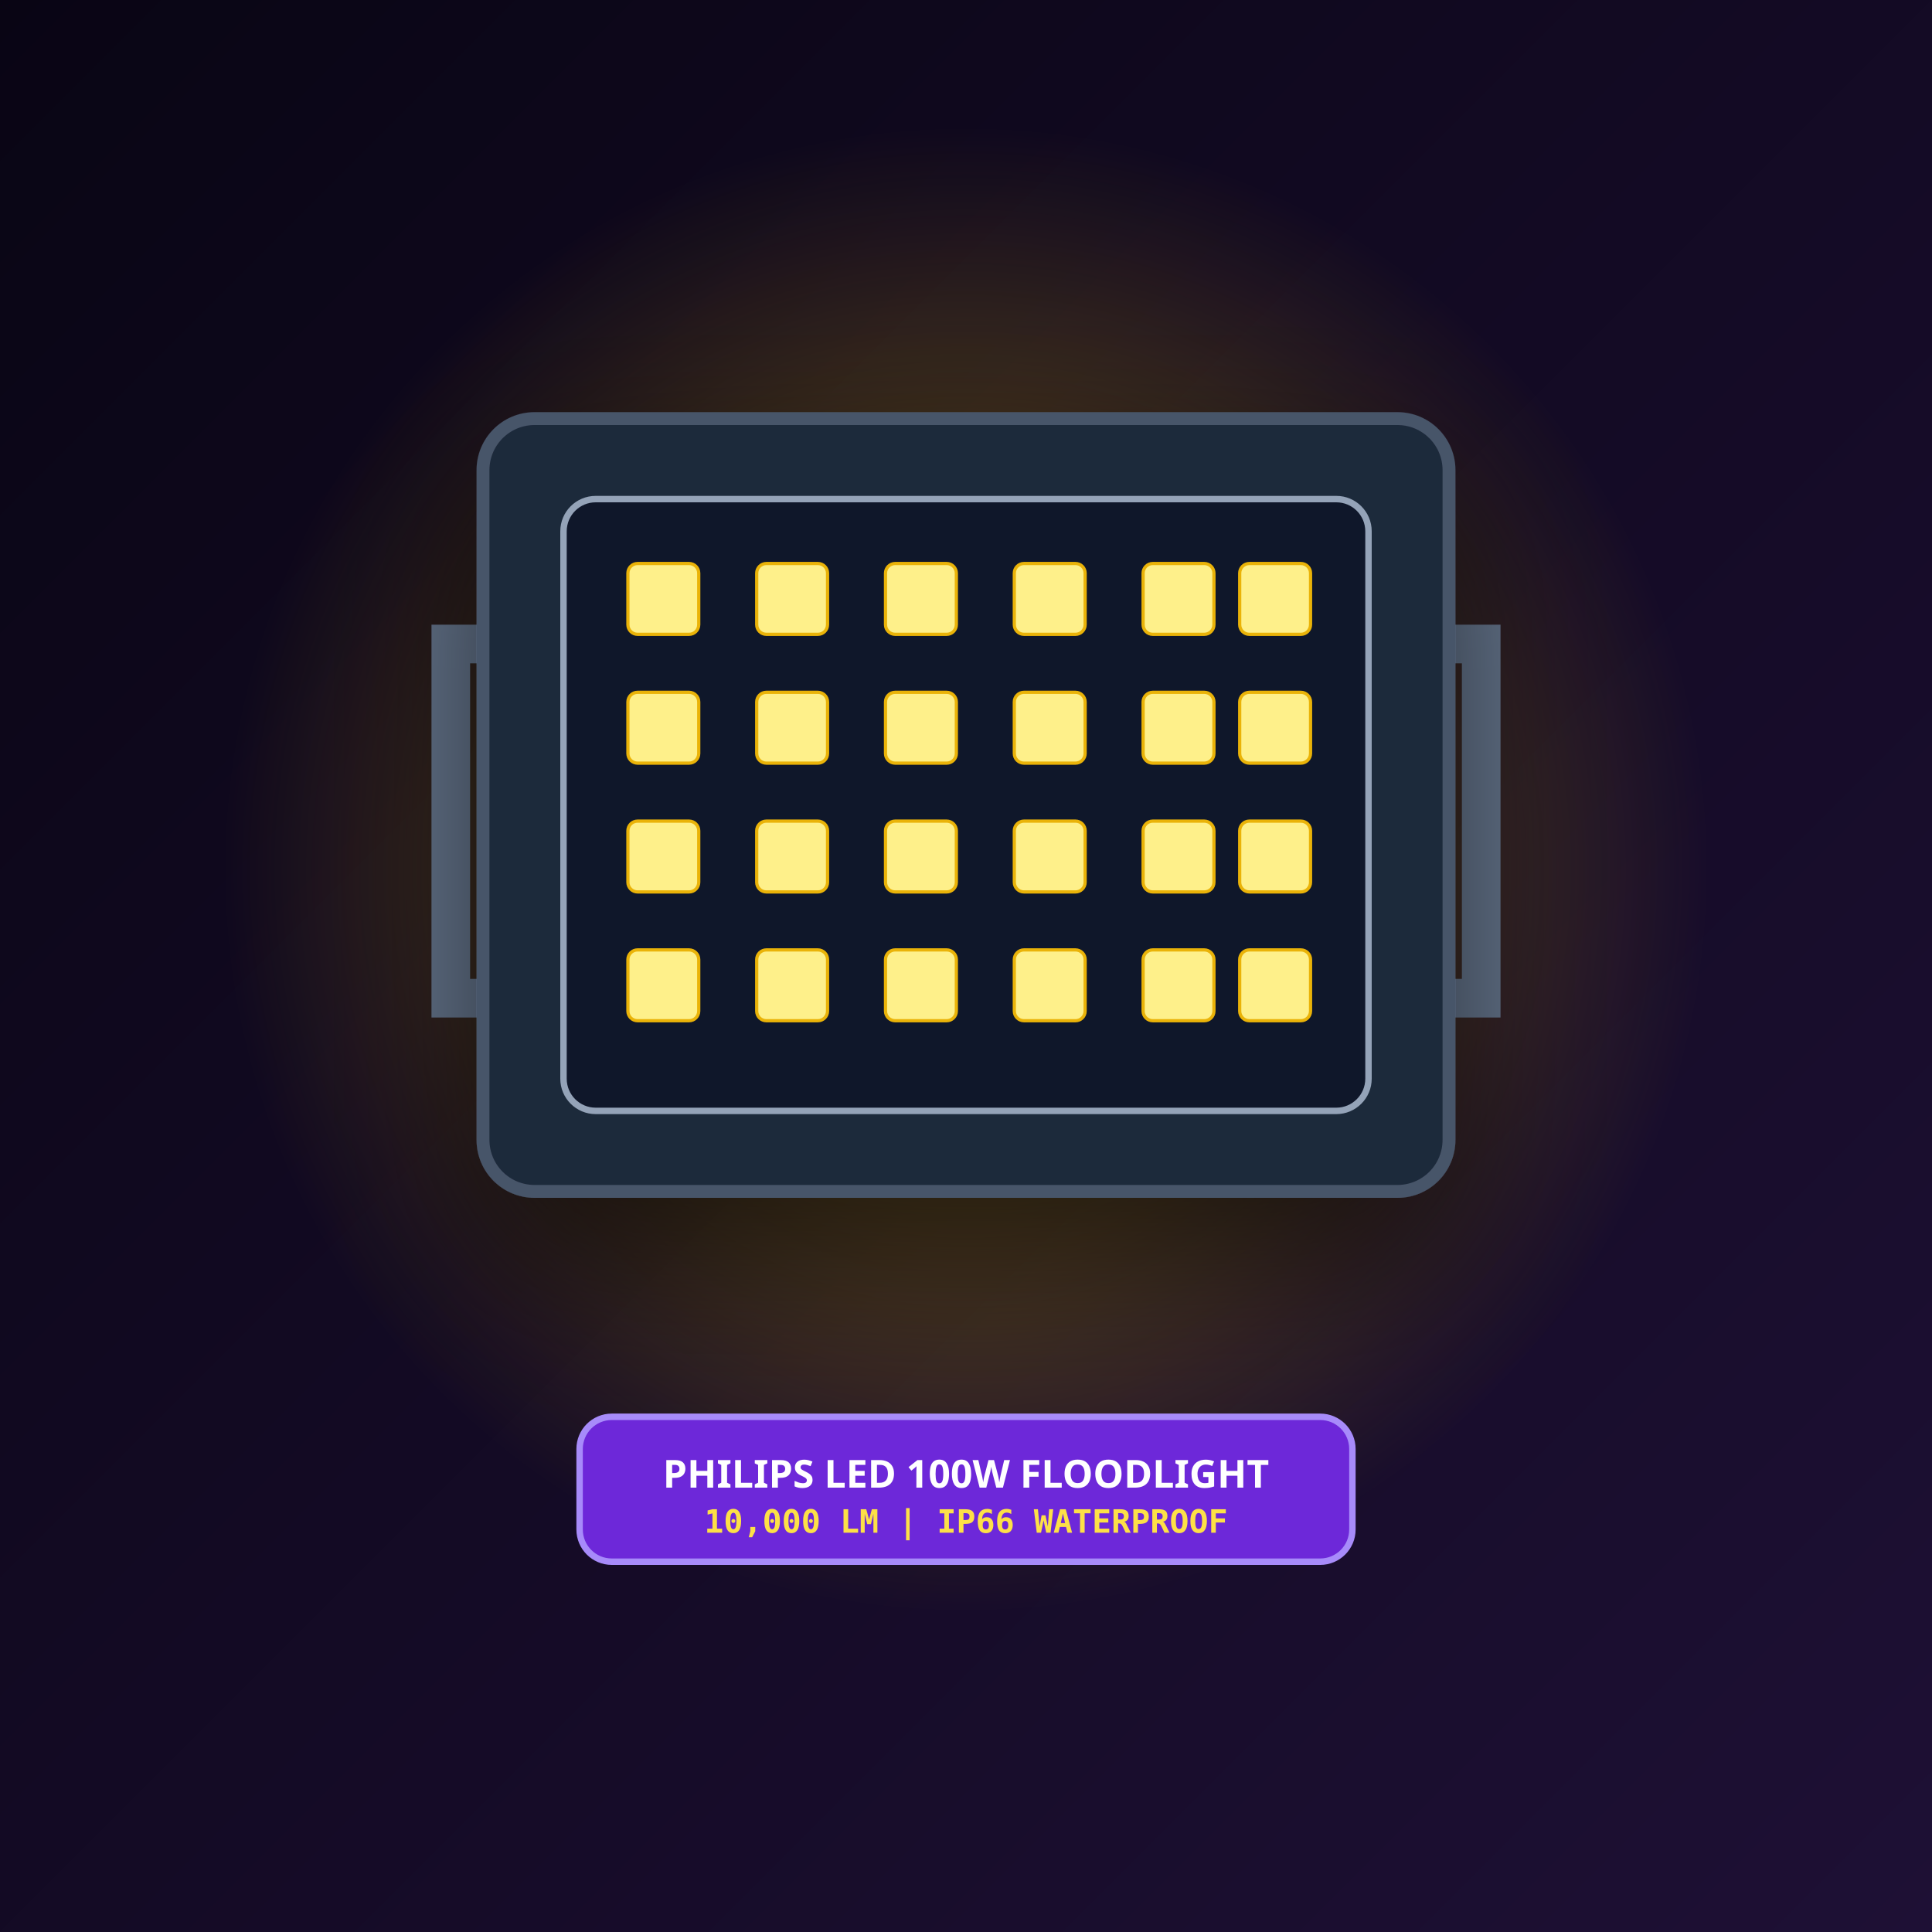
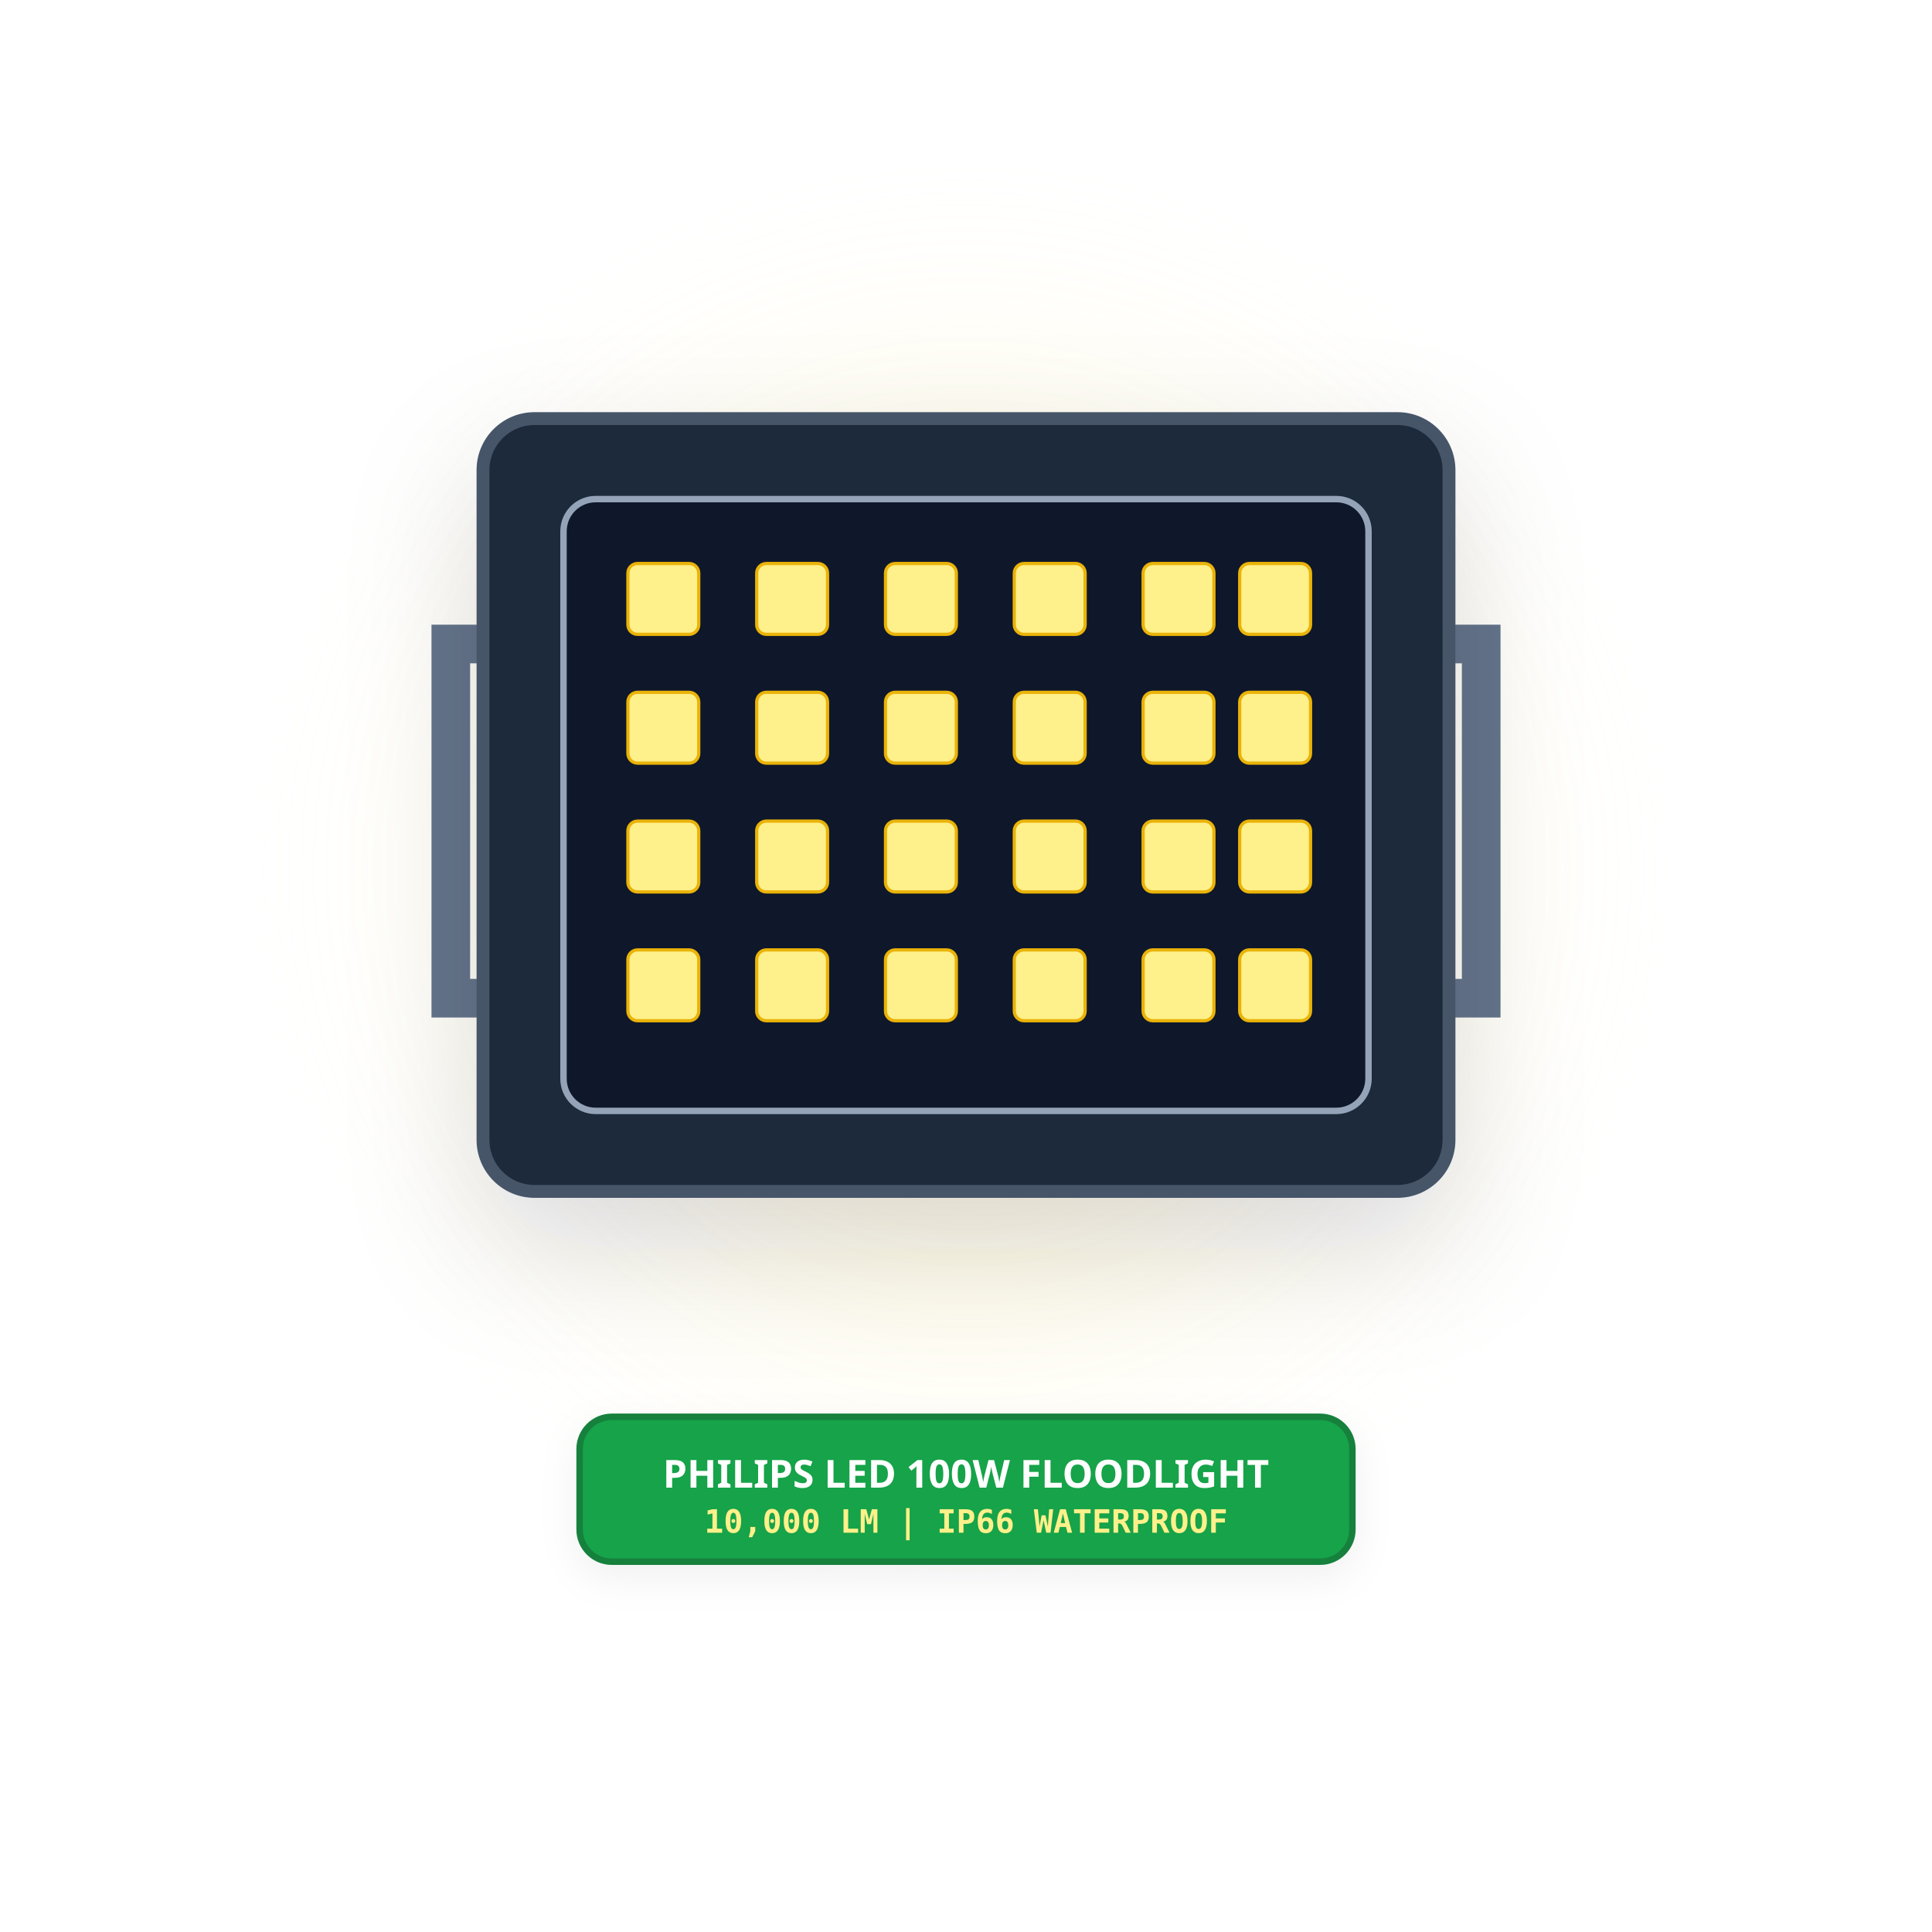
<svg xmlns="http://www.w3.org/2000/svg" viewBox="0 0 600 600" width="100%" height="100%">
  <defs>
-     <linearGradient id="lightBg" x1="0%" y1="0%" x2="100%" y2="100%">
-       <stop offset="0%" stop-color="#090514" />
-       <stop offset="100%" stop-color="#1E1035" />
-     </linearGradient>
    <radialGradient id="lightBeam" cx="50%" cy="50%" r="50%">
-       <stop offset="0%" stop-color="#FEF08A" stop-opacity="0.8" />
-       <stop offset="40%" stop-color="#FACC15" stop-opacity="0.3" />
-       <stop offset="100%" stop-color="#EAB308" stop-opacity="0" />
+       <stop offset="0%" stop-color="#FEF08A" stop-opacity="0.35" />
+       <stop offset="50%" stop-color="#FDE047" stop-opacity="0.12" />
+       <stop offset="100%" stop-color="#FFFFFF" stop-opacity="0" />
    </radialGradient>
  </defs>
-   <rect width="600" height="600" fill="url(#lightBg)" />
+   <rect width="600" height="600" fill="#FFFFFF" />
  <circle cx="300" cy="270" r="230" fill="url(#lightBeam)" />
  <g transform="translate(150, 130)">
    <path d="M 30 180 L -10 180 L -10 70 L 30 70" fill="none" stroke="#64748B" stroke-width="12" stroke-linecap="round" />
    <path d="M 270 180 L 310 180 L 310 70 L 270 70" fill="none" stroke="#64748B" stroke-width="12" stroke-linecap="round" />
-     <rect width="300" height="240" rx="16" fill="#1E293B" stroke="#475569" stroke-width="4" filter="drop-shadow(0 20px 25px rgba(0,0,0,0.6))" />
+     <rect width="300" height="240" rx="16" fill="#1E293B" stroke="#475569" stroke-width="4" filter="drop-shadow(0 16px 20px rgba(15,23,42,0.14))" />
    <rect x="25" y="25" width="250" height="190" rx="10" fill="#0F172A" stroke="#94A3B8" stroke-width="2" />
    <g fill="#FEF08A" stroke="#EAB308" stroke-width="1">
      <rect x="45" y="45" width="22" height="22" rx="3" />
      <rect x="85" y="45" width="22" height="22" rx="3" />
      <rect x="125" y="45" width="22" height="22" rx="3" />
      <rect x="165" y="45" width="22" height="22" rx="3" />
      <rect x="205" y="45" width="22" height="22" rx="3" />
      <rect x="235" y="45" width="22" height="22" rx="3" />
      <rect x="45" y="85" width="22" height="22" rx="3" />
      <rect x="85" y="85" width="22" height="22" rx="3" />
      <rect x="125" y="85" width="22" height="22" rx="3" />
      <rect x="165" y="85" width="22" height="22" rx="3" />
      <rect x="205" y="85" width="22" height="22" rx="3" />
      <rect x="235" y="85" width="22" height="22" rx="3" />
      <rect x="45" y="125" width="22" height="22" rx="3" />
      <rect x="85" y="125" width="22" height="22" rx="3" />
      <rect x="125" y="125" width="22" height="22" rx="3" />
      <rect x="165" y="125" width="22" height="22" rx="3" />
      <rect x="205" y="125" width="22" height="22" rx="3" />
      <rect x="235" y="125" width="22" height="22" rx="3" />
      <rect x="45" y="165" width="22" height="22" rx="3" />
      <rect x="85" y="165" width="22" height="22" rx="3" />
      <rect x="125" y="165" width="22" height="22" rx="3" />
      <rect x="165" y="165" width="22" height="22" rx="3" />
      <rect x="205" y="165" width="22" height="22" rx="3" />
      <rect x="235" y="165" width="22" height="22" rx="3" />
    </g>
  </g>
  <g transform="translate(180, 440)">
-     <rect width="240" height="45" rx="10" fill="#6D28D9" stroke="#A78BFA" stroke-width="2" />
+     <rect width="240" height="45" rx="10" fill="#16A34A" stroke="#15803D" stroke-width="2" filter="drop-shadow(0 4px 6px rgba(0,0,0,0.06))" />
    <text x="120" y="22" fill="#FFFFFF" font-family="system-ui, sans-serif" font-size="12" font-weight="900" text-anchor="middle">PHILIPS LED 100W FLOODLIGHT</text>
-     <text x="120" y="36" fill="#FDE047" font-family="monospace" font-size="10" font-weight="bold" text-anchor="middle">10,000 LM | IP66 WATERPROOF</text>
+     <text x="120" y="36" fill="#FEF08A" font-family="monospace" font-size="10" font-weight="bold" text-anchor="middle">10,000 LM | IP66 WATERPROOF</text>
  </g>
</svg>
